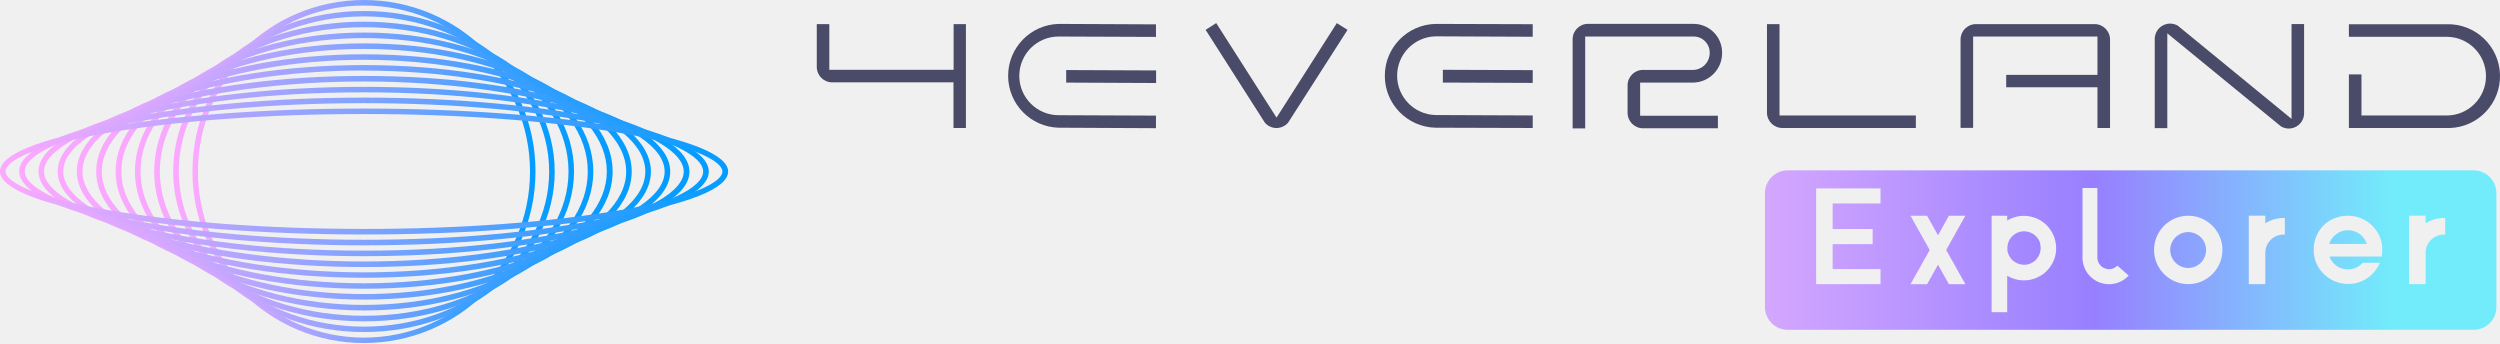
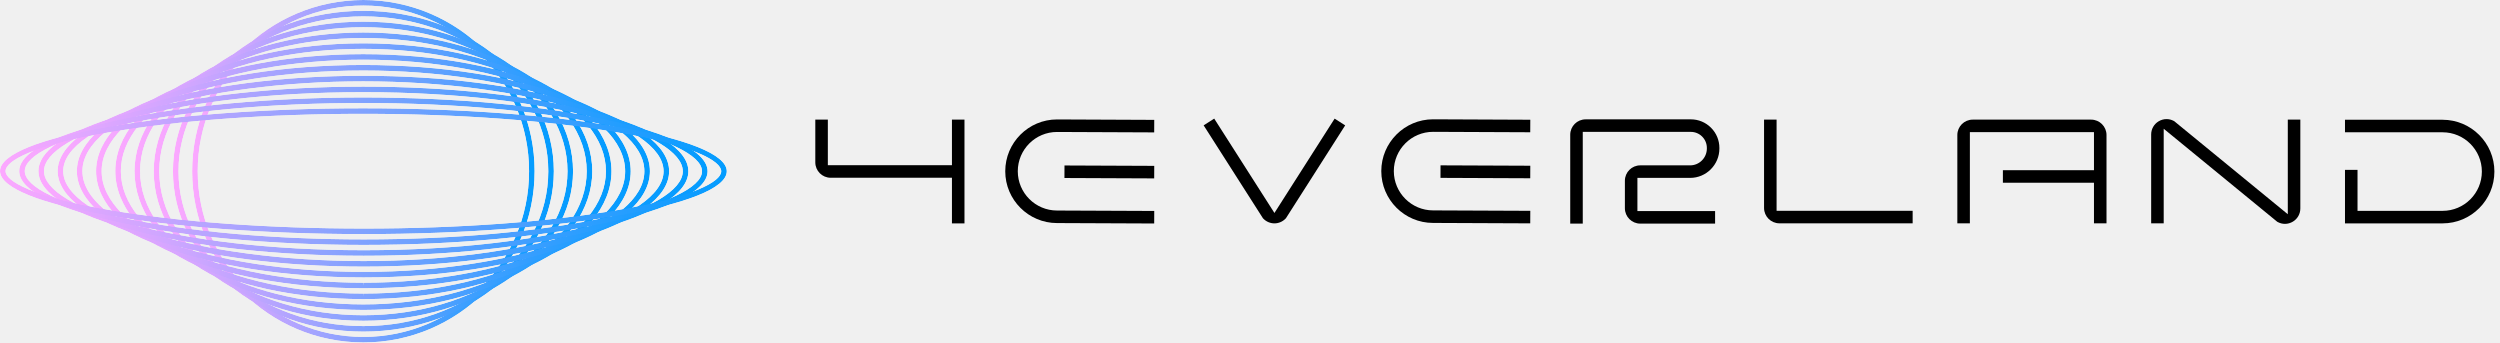
- <svg xmlns="http://www.w3.org/2000/svg" xmlns:xlink="http://www.w3.org/1999/xlink" id="图层_1" data-name="图层 1" viewBox="0 0 783.02 107.44">
+ <svg xmlns="http://www.w3.org/2000/svg" xmlns:xlink="http://www.w3.org/1999/xlink" width="219px" height="30px" viewBox="0 0 219 30" version="1.1">
  <defs>
-     <style>.cls-1{fill:#494b68;}.cls-2{fill:url(#未命名的渐变);}.cls-3{fill:url(#未命名的渐变_2);}.cls-4{fill:url(#未命名的渐变_3);}.cls-5{fill:url(#未命名的渐变_4);}.cls-6{fill:url(#未命名的渐变_5);}.cls-7{fill:url(#未命名的渐变_6);}.cls-8{fill:url(#未命名的渐变_7);}.cls-9{fill:url(#未命名的渐变_8);}.cls-10{fill:url(#未命名的渐变_9);}.cls-11{fill:url(#未命名的渐变_10);}.cls-12{fill:url(#未命名的渐变_11);}.cls-13{fill:url(#未命名的渐变_60);}</style>
-     <linearGradient id="未命名的渐变" x1="165.66" y1="1403.28" x2="273.1" y2="1403.28" gradientTransform="translate(-105.39 -1349.56)" gradientUnits="userSpaceOnUse">
-       <stop offset="0" stop-color="#fda9ff" />
-       <stop offset="1" stop-color="#039cff" />
+     <path d="M15,0 C6.729,0 0,6.729 0,15 L0,15 C0,23.271 6.729,30 15,30 L15,30 C23.271,30 30,23.271 30,15 L30,15 C30,6.729 23.271,0 15,0 Z M0.487,15 C0.487,6.998 6.998,0.487 15,0.487 L15,0.487 C23.003,0.487 29.513,6.998 29.513,15 L29.513,15 C29.513,23.002 23.003,29.513 15,29.513 L15,29.513 C6.998,29.513 0.487,23.002 0.487,15 L0.487,15 Z" id="path-7_mb1fgeqt-1" />
+     <linearGradient x1="-0%" y1="50%" x2="100%" y2="50%" id="linearGradient-7_mb1fgeqt-3">
+       <stop stop-color="#FDA8FF" offset="0%" />
+       <stop stop-color="#029CFF" offset="100%" />
    </linearGradient>
-     <linearGradient id="未命名的渐变_2" x1="159.63" y1="1403.28" x2="279.13" y2="1403.28" xlink:href="#未命名的渐变" />
-     <linearGradient id="未命名的渐变_3" x1="153.67" y1="1403.27" x2="285.18" y2="1403.27" xlink:href="#未命名的渐变" />
-     <linearGradient id="未命名的渐变_4" x1="147.64" y1="1403.27" x2="291.26" y2="1403.27" xlink:href="#未命名的渐变" />
-     <linearGradient id="未命名的渐变_5" x1="141.61" y1="1403.27" x2="297.26" y2="1403.27" xlink:href="#未命名的渐变" />
-     <linearGradient id="未命名的渐变_6" x1="135.52" y1="1403.28" x2="303.25" y2="1403.28" xlink:href="#未命名的渐变" />
-     <linearGradient id="未命名的渐变_7" x1="129.45" y1="1403.25" x2="309.26" y2="1403.25" xlink:href="#未命名的渐变" />
-     <linearGradient id="未命名的渐变_8" x1="123.45" y1="1403.27" x2="315.31" y2="1403.27" xlink:href="#未命名的渐变" />
-     <linearGradient id="未命名的渐变_9" x1="117.45" y1="1403.28" x2="321.33" y2="1403.28" xlink:href="#未命名的渐变" />
-     <linearGradient id="未命名的渐变_10" x1="111.39" y1="1403.26" x2="327.38" y2="1403.26" xlink:href="#未命名的渐变" />
-     <linearGradient id="未命名的渐变_11" x1="105.39" y1="1403.28" x2="333.45" y2="1403.28" xlink:href="#未命名的渐变" />
-     <linearGradient id="未命名的渐变_60" x1="552.8" y1="78.33" x2="781.89" y2="78.33" gradientUnits="userSpaceOnUse">
-       <stop offset="0" stop-color="#d4a7ff" />
-       <stop offset="0.45" stop-color="#977fff" />
-       <stop offset="0.86" stop-color="#72ecfb" />
+     <path d="M2.30244673e-15,14.05 C2.30244673e-15,21.799 7.484,28.102 16.685,28.102 L16.685,28.102 L16.686,27.859 L16.686,28.102 C25.884,28.102 33.367,21.8 33.367,14.052 L33.367,14.052 C33.367,6.304 25.883,0 16.682,0 L16.682,0 C7.483,0 2.30244673e-15,6.303 2.30244673e-15,14.05 L2.30244673e-15,14.05 Z M16.684,27.615 C7.753,27.615 0.487,21.53 0.487,14.05 L0.487,14.05 C0.487,6.571 7.752,0.487 16.684,0.487 L16.684,0.487 C25.614,0.487 32.88,6.572 32.88,14.052 L32.88,14.052 C32.88,21.531 25.615,27.615 16.686,27.615 L16.686,27.615 L16.686,27.859 L16.684,27.615 Z" id="path-7_mb1fgeqt-4" />
+     <linearGradient x1="-4.85568891e-07%" y1="50%" x2="100%" y2="50%" id="linearGradient-7_mb1fgeqt-6">
+       <stop stop-color="#FDA8FF" offset="0%" />
+       <stop stop-color="#029CFF" offset="100%" />
+     </linearGradient>
+     <path d="M-2.30244673e-15,13.1 C-2.30244673e-15,20.326 8.239,26.204 18.367,26.204 L18.367,26.204 L18.371,26.204 C28.496,26.204 36.734,20.327 36.734,13.104 L36.734,13.104 C36.734,5.878 28.494,0 18.363,0 L18.363,0 C8.237,0 -2.30244673e-15,5.877 -2.30244673e-15,13.1 M0.487,13.1 C0.487,6.145 8.506,0.487 18.367,0.487 L18.367,0.487 C28.226,0.487 36.247,6.147 36.247,13.104 L36.247,13.104 C36.247,20.059 28.228,25.717 18.371,25.717 L18.371,25.717 L18.367,25.717 C8.508,25.717 0.487,20.057 0.487,13.1" id="path-7_mb1fgeqt-7" />
+     <linearGradient x1="0%" y1="50%" x2="100%" y2="50%" id="linearGradient-7_mb1fgeqt-9">
+       <stop stop-color="#FDA8FF" offset="0%" />
+       <stop stop-color="#029CFF" offset="100%" />
+     </linearGradient>
+     <path d="M-2.30244673e-15,12.151 C-2.30244673e-15,18.854 8.995,24.307 20.051,24.307 L20.051,24.307 L20.058,24.307 C31.109,24.307 40.1,18.856 40.1,12.156 L40.1,12.156 C40.1,5.453 31.106,0 20.044,0 L20.044,0 C8.991,0 -2.30244673e-15,5.451 -2.30244673e-15,12.151 M0.487,12.151 C0.487,5.72 9.26,0.487 20.051,0.487 L20.051,0.487 C30.837,0.487 39.613,5.722 39.613,12.156 L39.613,12.156 C39.613,18.587 30.841,23.82 20.058,23.82 L20.058,23.82 L20.051,23.82 C9.263,23.82 0.487,18.585 0.487,12.151" id="path-7_mb1fgeqt-10" />
+     <linearGradient x1="-0%" y1="50%" x2="99.999%" y2="50%" id="linearGradient-7_mb1fgeqt-12">
+       <stop stop-color="#FDA8FF" offset="0%" />
+       <stop stop-color="#029CFF" offset="100%" />
+     </linearGradient>
+     <path d="M-2.30244673e-15,11.201 C-2.30244673e-15,17.381 9.75,22.409 21.734,22.409 L21.734,22.409 L21.745,22.409 C33.723,22.409 43.467,17.384 43.467,11.208 L43.467,11.208 C43.467,5.028 33.717,0 21.722,0 L21.722,0 C9.745,0 -2.30244673e-15,5.025 -2.30244673e-15,11.201 L-2.30244673e-15,11.201 Z M21.734,21.922 C16.053,21.922 10.695,20.778 6.649,18.701 L6.649,18.701 C2.675,16.662 0.487,13.998 0.487,11.201 L0.487,11.201 C0.487,8.406 2.674,5.744 6.646,3.706 L6.646,3.706 C10.689,1.63 16.044,0.487 21.734,0.487 L21.734,0.487 C27.415,0.487 32.772,1.631 36.817,3.708 L36.817,3.708 C40.792,5.748 42.979,8.411 42.979,11.208 L42.979,11.208 C42.979,14.003 40.792,16.665 36.821,18.704 L36.821,18.704 C32.777,20.779 27.423,21.922 21.745,21.922 L21.745,21.922 L21.745,22.166 L21.734,21.922 Z" id="path-7_mb1fgeqt-13" />
+     <linearGradient x1="-0%" y1="50%" x2="100%" y2="50%" id="linearGradient-7_mb1fgeqt-15">
+       <stop stop-color="#FDA8FF" offset="0%" />
+       <stop stop-color="#029CFF" offset="100%" />
+     </linearGradient>
+     <path d="M0,10.251 C0,15.909 10.505,20.511 23.417,20.511 L23.417,20.511 L23.435,20.511 C36.337,20.511 46.834,15.912 46.834,10.26 L46.834,10.26 C46.834,4.602 36.329,0 23.401,0 L23.401,0 C10.498,0 0,4.599 0,10.251 L0,10.251 Z M23.417,20.024 C10.988,20.024 0.487,15.548 0.487,10.251 L0.487,10.251 C0.487,4.958 10.98,0.487 23.417,0.487 L23.417,0.487 C35.847,0.487 46.347,4.962 46.347,10.26 L46.347,10.26 C46.347,15.553 35.854,20.024 23.435,20.024 L23.435,20.024 L23.435,20.268 L23.417,20.024 Z" id="path-7_mb1fgeqt-16" />
+     <linearGradient x1="0%" y1="50%" x2="100%" y2="50%" id="linearGradient-7_mb1fgeqt-18">
+       <stop stop-color="#FDA8FF" offset="0%" />
+       <stop stop-color="#029CFF" offset="100%" />
+     </linearGradient>
+     <path d="M2.30244673e-15,9.302 C2.30244673e-15,14.436 11.26,18.613 25.101,18.613 L25.101,18.613 L25.125,18.613 C38.951,18.613 50.2,14.441 50.2,9.311 L50.2,9.311 C50.2,4.178 38.941,0 25.078,0 L25.078,0 C11.25,0 2.30244673e-15,4.173 2.30244673e-15,9.302 M0.487,9.302 C0.487,4.524 11.748,0.487 25.101,0.487 L25.101,0.487 C38.442,0.487 49.713,4.528 49.713,9.311 L49.713,9.311 C49.713,14.09 38.453,18.126 25.125,18.126 L25.125,18.126 L25.101,18.126 C11.759,18.126 0.487,14.085 0.487,9.302" id="path-7_mb1fgeqt-19" />
+     <linearGradient x1="0%" y1="50%" x2="100%" y2="50%" id="linearGradient-7_mb1fgeqt-21">
+       <stop stop-color="#FDA8FF" offset="0%" />
+       <stop stop-color="#029CFF" offset="100%" />
+     </linearGradient>
+     <path d="M26.751,0 C19.707,0 13.024,0.87 7.934,2.449 L7.934,2.449 C2.818,4.037 -1.15122337e-15,6.133 -1.15122337e-15,8.352 L-1.15122337e-15,8.352 C-1.15122337e-15,10.574 2.822,12.673 7.945,14.263 L7.945,14.263 C13.041,15.844 19.732,16.715 26.784,16.716 L26.784,16.716 L26.816,16.716 C33.86,16.716 40.542,15.846 45.632,14.267 L45.632,14.267 C50.749,12.679 53.566,10.582 53.566,8.363 L53.566,8.363 C53.566,6.142 50.745,4.043 45.622,2.453 L45.622,2.453 C40.525,0.871 33.836,0 26.784,0 L26.784,0 L26.751,0 Z M0.487,8.352 C0.487,4.162 12.76,0.487 26.751,0.487 L26.751,0.487 L26.784,0.487 C40.792,0.487 53.079,4.168 53.079,8.363 L53.079,8.363 C53.079,12.553 40.807,16.229 26.816,16.229 L26.816,16.229 L26.784,16.229 C12.776,16.228 0.487,12.548 0.487,8.352 L0.487,8.352 Z" id="path-7_mb1fgeqt-22" />
+     <linearGradient x1="6.03721538e-05%" y1="50.001%" x2="100%" y2="50.001%" id="linearGradient-7_mb1fgeqt-24">
+       <stop stop-color="#FDA8FF" offset="0%" />
+       <stop stop-color="#029CFF" offset="100%" />
+     </linearGradient>
+     <path d="M28.424,0 C20.958,0 13.859,0.773 8.435,2.177 L8.435,2.177 C2.995,3.584 1.15122337e-15,5.44 1.15122337e-15,7.402 L1.15122337e-15,7.402 C1.15122337e-15,9.367 3.001,11.226 8.449,12.637 L8.449,12.637 C13.882,14.043 20.992,14.817 28.468,14.817 L28.468,14.817 L28.512,14.817 C35.977,14.817 43.074,14.045 48.498,12.64 L48.498,12.64 C53.938,11.233 56.934,9.377 56.934,7.415 L56.934,7.415 C56.934,5.45 53.933,3.591 48.484,2.181 L48.484,2.181 C43.051,0.774 35.943,0 28.468,0 L28.468,0 L28.424,0 Z M0.487,7.402 C0.487,4.131 11.96,0.487 28.424,0.487 L28.424,0.487 L28.468,0.487 C44.956,0.487 56.446,4.138 56.446,7.415 L56.446,7.415 C56.446,10.686 44.974,14.33 28.512,14.33 L28.512,14.33 L28.468,14.33 C11.978,14.33 0.487,10.679 0.487,7.402 L0.487,7.402 Z" id="path-7_mb1fgeqt-25" />
+     <linearGradient x1="5.69724358e-05%" y1="50%" x2="100%" y2="50%" id="linearGradient-7_mb1fgeqt-27">
+       <stop stop-color="#FDA8FF" offset="0%" />
+       <stop stop-color="#029CFF" offset="100%" />
+     </linearGradient>
+     <path d="M30.09,0 C13.78,0 2.30244673e-15,2.955 2.30244673e-15,6.453 L2.30244673e-15,6.453 C2.30244673e-15,9.958 13.808,12.919 30.151,12.919 L30.151,12.919 L30.211,12.919 C46.521,12.919 60.3,9.965 60.3,6.467 L60.3,6.467 C60.3,2.962 46.494,0 30.151,0 L30.151,0 L30.09,0 Z M9.054,10.534 C3.69,9.39 0.487,7.865 0.487,6.453 L0.487,6.453 C0.487,5.043 3.682,3.522 9.034,2.381 L9.034,2.381 C14.768,1.16 22.246,0.487 30.09,0.487 L30.09,0.487 L30.151,0.487 C38.009,0.487 45.5,1.162 51.246,2.386 L51.246,2.386 C56.61,3.529 59.813,5.055 59.813,6.467 L59.813,6.467 C59.813,7.876 56.617,9.398 51.265,10.538 L51.265,10.538 C45.532,11.76 38.054,12.433 30.211,12.433 L30.211,12.433 L30.151,12.433 C22.293,12.433 14.8,11.758 9.054,10.534 L9.054,10.534 Z" id="path-7_mb1fgeqt-28" />
+     <linearGradient x1="-5.37383052e-05%" y1="50%" x2="100%" y2="50%" id="linearGradient-7_mb1fgeqt-30">
+       <stop stop-color="#FDA8FF" offset="0%" />
+       <stop stop-color="#029CFF" offset="100%" />
+     </linearGradient>
+     <path d="M31.754,2.30244673e-15 C14.541,2.30244673e-15 0,2.52 0,5.503 L0,5.503 C0,8.494 14.578,11.022 31.835,11.022 L31.835,11.022 L31.916,11.022 C49.126,11.022 63.666,8.502 63.666,5.519 L63.666,5.519 C63.666,2.528 49.09,2.30244673e-15 31.835,2.30244673e-15 L31.835,2.30244673e-15 L31.754,2.30244673e-15 Z M9.538,8.903 C2.865,7.753 0.487,6.393 0.487,5.503 L0.487,5.503 C0.487,4.616 2.858,3.26 9.512,2.114 L9.512,2.114 C15.604,1.065 23.503,0.487 31.754,0.487 L31.754,0.487 L31.835,0.487 C40.102,0.487 48.02,1.067 54.129,2.12 L54.129,2.12 C60.802,3.269 63.179,4.629 63.179,5.519 L63.179,5.519 C63.179,6.406 60.808,7.762 54.155,8.908 L54.155,8.908 C48.063,9.957 40.165,10.535 31.916,10.535 L31.916,10.535 L31.835,10.535 C23.566,10.535 15.647,9.955 9.538,8.903 L9.538,8.903 Z" id="path-7_mb1fgeqt-31" />
+     <linearGradient x1="0%" y1="50.001%" x2="100%" y2="50.001%" id="linearGradient-7_mb1fgeqt-33">
+       <stop stop-color="#FDA8FF" offset="0%" />
+       <stop stop-color="#029CFF" offset="100%" />
    </linearGradient>
  </defs>
-   <path class="cls-1" d="M298.64,40.1V25.79h-38A4.82,4.82,0,0,1,255.82,21h0V7.55h3.93V21.86h38.93V7.55h3.85V40.1Z" transform="translate(0 0)" />
-   <path class="cls-1" d="M331.61,40a16.26,16.26,0,0,1,0-32.51l30.45.14v3.93l-30.49-.12a12.32,12.32,0,1,0,0,24.64l30.49.13v3.94Zm2.33-14.13V21.94l28.16.12V26Z" transform="translate(0 0)" />
-   <path class="cls-1" d="M399.82,40.1a4.86,4.86,0,0,1-3.48-1.48l-.14-.14L377.61,9.35l3.32-2.12,18.89,29.61L418.7,7.24l3.36,2.11L403.43,38.44l-.13.14A4.88,4.88,0,0,1,399.82,40.1Z" transform="translate(0 0)" />
-   <path class="cls-1" d="M449.59,40a16.26,16.26,0,0,1,0-32.51l30.47.09v3.93l-30.49-.13a12.33,12.33,0,0,0,0,24.65l30.49.13v3.93Zm2.32-14.14v-4l28.15.11v4Z" transform="translate(0 0)" />
-   <path class="cls-1" d="M514.59,40.18a4.84,4.84,0,0,1-4.82-4.83V26.72a4.82,4.82,0,0,1,4.82-4.82h15.65a5.29,5.29,0,0,0,5.25-5.28v-.18a5,5,0,0,0-5-5h-34V40.22h-3.93V12.29a4.82,4.82,0,0,1,4.82-4.82h33a9,9,0,0,1,9,9v.19a9.22,9.22,0,0,1-9.18,9.21H513.7V36.24h24.36v3.94Z" transform="translate(0 0)" />
-   <path class="cls-1" d="M558.26,40.09a4.82,4.82,0,0,1-4.83-4.81h0V7.55h3.93V36.16h42.7v3.93Z" transform="translate(0 0)" />
-   <path class="cls-1" d="M656.94,40.09V27.34H628.36v-3.9h28.58v-12H618V40.05h-3.94V12.38a4.83,4.83,0,0,1,4.83-4.83h37.17a4.84,4.84,0,0,1,4.82,4.83V40.09Z" transform="translate(0 0)" />
-   <path class="cls-1" d="M716.86,40.26a4.82,4.82,0,0,1-2.23-.56l-.18-.09L678.82,10.44V40.13h-3.94V12.22a4.81,4.81,0,0,1,4.79-4.83h0a4.92,4.92,0,0,1,2.25.55l.17.09,35.64,29.2V7.54h3.93v27.9a4.78,4.78,0,0,1-2.32,4.13A4.9,4.9,0,0,1,716.86,40.26Z" transform="translate(0 0)" />
-   <path class="cls-1" d="M735.69,40.1V23.31h3.94V36.17h26.68a12.32,12.32,0,1,0,0-24.64H735.69V7.59h30.62a16.26,16.26,0,0,1,.9,32.51H735.69Z" transform="translate(0 0)" />
-   <path class="cls-2" d="M114,107.44a53.72,53.72,0,1,1,53.72-53.72h0A53.77,53.77,0,0,1,114,107.44Zm0-105.7a52,52,0,1,0,52,52h0A52,52,0,0,0,114,1.74Z" transform="translate(0 0)" />
-   <path class="cls-3" d="M114,104v-1.7c32,0,58-21.8,58-48.58S146,5.14,114,5.14,56,26.93,56,53.71s26,48.58,58,48.59V104c-33,0-59.76-22.58-59.76-50.33S81.06,3.44,114,3.44,173.74,26,173.74,53.77,146.94,104,114,104Z" transform="translate(0 0)" />
-   <path class="cls-4" d="M114.06,100.64h0c-36.27,0-65.78-21-65.78-46.93S77.73,6.79,114,6.79s65.79,21,65.79,46.93S150.27,100.64,114.06,100.64Zm0-92.11c-35.31,0-64,20.27-64,45.18s28.67,45.19,64,45.19h0c35.3,0,64-20.27,64-45.18S149.35,8.53,114.06,8.53Z" transform="translate(0 0)" />
-   <path class="cls-5" d="M114.06,97.24h0c-39.59,0-71.81-19.53-71.81-43.54S74.45,10.19,114,10.19s71.83,19.53,71.83,43.53S153.6,97.24,114.06,97.24Zm0-85.31C75.38,11.93,44,30.67,44,53.7s31.43,41.8,70.1,41.8h0c38.62,0,70-18.74,70-41.78S152.66,11.93,114.06,11.93Z" transform="translate(0 0)" />
-   <path class="cls-6" d="M114.06,93.84h0c-42.92,0-77.84-18-77.84-40.14S71.06,13.58,114,13.58s77.88,18,77.88,40.14S156.93,93.84,114.06,93.84Zm0-78.51c-20.37,0-39.55,4.09-54,11.53C45.8,34.16,38,43.69,38,53.7s7.84,19.56,22.09,26.86C74.53,88,93.72,92.1,114.06,92.1h0c20.34,0,39.51-4.1,54-11.53,14.2-7.3,22-16.84,22-26.85s-7.8-19.55-22-26.86C153.56,19.44,134.37,15.33,114.06,15.33Z" transform="translate(0 0)" />
-   <path class="cls-7" d="M114.06,90.44H114C67.75,90.44,30.13,74,30.13,53.7S67.72,17,113.93,17s83.93,16.47,83.93,36.73S160.27,90.44,114.06,90.44ZM114,18.73c-44.54,0-82.12,16-82.12,35s37.61,35,82.12,35l.06.87v-.87c44.49,0,82.06-16,82.06-35s-37.59-35-82.13-35Z" transform="translate(0 0)" />
-   <path class="cls-8" d="M114.06,87H114C64.42,87,24.06,72,24.06,53.69s40.29-33.31,89.81-33.31,90,15,90,33.35S163.6,87,114.06,87ZM114,22.08c-47.83,0-88.16,14.46-88.16,31.57S66.21,85.3,114,85.3h.06c47.73,0,88.06-14.46,88.06-31.57S161.78,22.12,114,22.12Z" transform="translate(0 0)" />
-   <path class="cls-9" d="M114.11,83.64H114c-25.26,0-49.23-3.12-67.48-8.78S18.06,61.64,18.06,53.69s10.1-15.46,28.43-21.14,42.16-8.77,67.39-8.77H114c25.25,0,49.21,3.12,67.46,8.78s28.46,13.21,28.46,21.17-10.1,15.45-28.42,21.14S139.34,83.64,114.11,83.64Zm-.23-58.12c-50.11,0-94.07,13.16-94.07,28.17S63.81,81.9,114,81.9h.11c50.11,0,94.06-13.17,94.06-28.17s-44-28.21-94.17-28.21Z" transform="translate(0 0)" />
-   <path class="cls-10" d="M114.15,80.24H114c-26.78,0-52.24-2.77-71.7-7.81S12.06,60.72,12.06,53.68,22.77,40,42.25,35s44.85-7.8,71.59-7.8H114c26.77,0,52.23,2.78,71.68,7.81s30.26,11.71,30.26,18.75-10.72,13.71-30.21,18.71S140.89,80.24,114.15,80.24Zm-.31-51.32c-59,0-100.06,13-100.06,24.76S54.94,78.5,114,78.5h.15c59,0,100-13.06,100-24.77S173.06,28.92,114,28.92Z" transform="translate(0 0)" />
-   <path class="cls-11" d="M114.21,76.84H114C55.46,76.84,6,66.23,6,53.68S55.35,30.57,113.77,30.57H114c58.53,0,108,10.61,108,23.16S172.63,76.84,114.21,76.84Zm-.43-44.53c-28.1,0-54.88,2.41-75.41,6.79C19.2,43.18,7.76,48.63,7.76,53.68S19.23,64.2,38.44,68.3C59,72.68,85.85,75.1,114,75.1h.21c28.09,0,54.87-2.41,75.41-6.79,19.17-4.08,30.61-9.53,30.61-14.58s-11.47-10.52-30.7-14.61C169,34.73,142.12,32.31,114,32.31Z" transform="translate(0 0)" />
-   <path class="cls-12" d="M114.29,73.44H114c-61.81,0-114-9-114-19.77S52.06,34,113.73,34h.33c61.75,0,114,9,114,19.73S175.93,73.44,114.29,73.44Zm-.58-37.73c-29.55,0-57.84,2.07-79.66,5.83-23.83,4.1-32.32,9-32.32,12.13s8.51,8.06,32.41,12.18C56.06,69.62,84.38,71.7,114,71.7h.29c29.54,0,57.83-2.07,79.65-5.83,23.83-4.1,32.32-9,32.32-12.14s-8.52-8.06-32.42-12.17C172,37.79,143.61,35.71,114,35.71Z" transform="translate(0 0)" />
-   <path class="cls-13" d="M639,76.49a5.25,5.25,0,0,1-3.87,6.32h0c-.21,0-.42.08-.61.11a4.08,4.08,0,0,1-.61,0,4.83,4.83,0,0,1-1.42-.21,4.93,4.93,0,0,1-1.32-.59,4.7,4.7,0,0,1-1.49-1.38,5.26,5.26,0,0,1-.86-1.84v0a3.15,3.15,0,0,1-.09-.42,3,3,0,0,1,0-.42v-.71a5.73,5.73,0,0,1,.23-1.26,4.74,4.74,0,0,1,.55-1.16,5,5,0,0,1,1.38-1.5,5.56,5.56,0,0,1,1.87-.84,5.25,5.25,0,0,1,2.05-.07,5.44,5.44,0,0,1,1.93.72,5.12,5.12,0,0,1,1.48,1.38,4.86,4.86,0,0,1,.84,1.85Zm100.24-3.08a6.12,6.12,0,0,0-3.82-1.3,5.66,5.66,0,0,0-3.77,1.3,6.08,6.08,0,0,0-2.14,3h11.82a5.74,5.74,0,0,0-.69-1.44A6.5,6.5,0,0,0,739.24,73.41Zm-53.89-.72a5.63,5.63,0,0,0-5.62,5.62,5.67,5.67,0,0,0,5.62,5.62,5.62,5.62,0,1,0,0-11.24Zm96.54-12.2V96.18a7.13,7.13,0,0,1-7.14,7.12H559.94a7.13,7.13,0,0,1-7.14-7.14V60.49a7.14,7.14,0,0,1,7.14-7.14H774.77A7.15,7.15,0,0,1,781.89,60.49ZM589,59H568.83V89H589V84.28H574V76.47h12.53V71.73H574v-8h15Zm20.56,19.3,5.68-10.16.31-.57h-5.15l-.11.19L607,73.7l-3.31-5.93-.13-.19H598.4l.31.57,5.68,10.16-5.68,10.14-.31.57h5.15l.13-.19L607,82.92l3.31,5.91.11.19h5.15l-.31-.57Zm34.15-2.93a9.78,9.78,0,0,0-1.64-3.59,9.43,9.43,0,0,0-2.87-2.68A10,10,0,0,0,636.66,68a9.67,9.67,0,0,0-2.77-.4,11.22,11.22,0,0,0-1.15.06c-.39.06-.78.13-1.15.21h0a12.67,12.67,0,0,0-1.83.61c-.38.18-.74.38-1.09.59V67.58h-4.88v30.2h4.88V86.36a10.13,10.13,0,0,0,3.61,1.32,9.88,9.88,0,0,0,3.94-.13,10.68,10.68,0,0,0,3.6-1.63,10.17,10.17,0,0,0,2.68-2.9,9.7,9.7,0,0,0,1.39-3.68A10.17,10.17,0,0,0,643.72,75.38Zm23,10.91-.29-.23-3-2.64-.23-.19-.23.19,0,0a3.88,3.88,0,0,1-1.53.8,3.57,3.57,0,0,1-1.72,0,3.61,3.61,0,0,1-2-1.3,3.55,3.55,0,0,1-.8-2.26V58.88h-4.65V81.12h0a8.32,8.32,0,0,0,6.39,7.67,8.27,8.27,0,0,0,3.57.06,8.08,8.08,0,0,0,3.24-1.43,4.17,4.17,0,0,0,.53-.41,5.11,5.11,0,0,0,.48-.45Zm29.38-8a10.64,10.64,0,0,0-.84-4.17,10.92,10.92,0,0,0-5.7-5.7,10.77,10.77,0,0,0-8.34,0,10.83,10.83,0,0,0-5.7,5.7,10.77,10.77,0,0,0,0,8.34,10.92,10.92,0,0,0,5.7,5.7,10.77,10.77,0,0,0,8.34,0,11,11,0,0,0,5.7-5.7A10.64,10.64,0,0,0,696.06,78.31Zm19.54-10h-.39a11,11,0,0,0-3.32.51,10.74,10.74,0,0,0-2.41,1.11V67.54h-5.17V89h5.17V79.19a5.72,5.72,0,0,1,5.73-5.72h.39ZM746.15,78.5A10.29,10.29,0,0,0,743.3,71a10.56,10.56,0,0,0-6.47-3.34c-.44,0-.86-.09-1.28-.1h-.15a11.11,11.11,0,0,0-3.89.69,10.37,10.37,0,0,0-3.4,2,10.6,10.6,0,0,0-3.42,8.09v.21a9.93,9.93,0,0,0,.86,4,10.37,10.37,0,0,0,2.33,3.31,10.82,10.82,0,0,0,3.39,2.24,10.58,10.58,0,0,0,4.15.84,10.43,10.43,0,0,0,5.68-1.6,10.62,10.62,0,0,0,4-4.46l.28-.57H740l-.12.13a5.92,5.92,0,0,1-2.62,1.66,6.17,6.17,0,0,1-3.16.14,5.94,5.94,0,0,1-2.88-1.48,6.35,6.35,0,0,1-1.59-2.41H746l0-.34A10.94,10.94,0,0,0,746.15,78.5Zm19.7-10.21h-.4a10.9,10.9,0,0,0-3.31.51,10.35,10.35,0,0,0-2.41,1.11V67.54h-5.18V89h5.18V79.19a5.7,5.7,0,0,1,5.72-5.72h.4Z" transform="translate(0 0)" />
+   <g id="页面" stroke="none" stroke-width="1" fill="none" fill-rule="evenodd">
+     <g id="Scan" transform="translate(-60, -15)">
+       <g id="编组" transform="translate(60, 15)">
+         <g transform="translate(71.42104, 10.38962)" fill="currentColor">
+           <path d="M11.969,9.178 L11.969,5.182 L1.347,5.182 C0.604,5.182 0,4.578 0,3.835 L0,0.088 L1.098,0.088 L1.098,4.084 L11.969,4.084 L11.969,0.088 L13.067,0.088 L13.067,9.178 L11.969,9.178 Z" id="Fill-1" />
+           <path d="M21.824,5.204 L21.828,4.106 L29.691,4.14 L29.686,5.238 L21.824,5.204 Z M21.175,9.151 C18.673,9.151 16.639,7.114 16.639,4.612 C16.639,2.109 18.675,0.073 21.178,0.073 L29.691,0.111 L29.686,1.208 L21.175,1.171 C19.278,1.171 17.737,2.715 17.737,4.612 C17.737,6.509 19.28,8.053 21.178,8.053 L29.691,8.09 L29.686,9.188 L21.175,9.151 Z" id="Fill-3" />
+           <path d="M40.219,9.178 C39.854,9.178 39.5,9.027 39.248,8.765 L39.21,8.725 L34.018,0.591 L34.944,0 L40.219,8.266 L45.492,0.002 L46.417,0.593 L41.228,8.725 L41.19,8.764 C40.938,9.027 40.584,9.178 40.219,9.178" id="Fill-5" />
+           <path d="M54.765,5.192 L54.769,4.094 L62.633,4.128 L62.628,5.226 L54.765,5.192 Z M54.117,9.139 C51.614,9.139 49.58,7.103 49.58,4.6 C49.58,2.097 51.617,0.061 54.119,0.061 L62.633,0.099 L62.628,1.196 L54.117,1.159 C52.219,1.159 50.678,2.703 50.678,4.6 C50.678,6.497 52.222,8.041 54.119,8.041 L62.633,8.078 L62.628,9.176 L54.117,9.139 Z" id="Fill-7" />
+           <path d="M72.265,9.199 C71.523,9.199 70.919,8.595 70.919,7.852 L70.919,5.443 C70.919,4.7 71.523,4.096 72.265,4.096 L76.634,4.096 C77.442,4.096 78.1,3.434 78.1,2.62 L78.1,2.57 C78.1,2.194 77.954,1.841 77.688,1.575 C77.423,1.309 77.069,1.163 76.693,1.163 L67.229,1.164 L67.229,9.199 L66.131,9.199 L66.131,1.413 C66.131,0.671 66.735,0.066 67.478,0.066 L76.693,0.065 C77.363,0.065 77.991,0.326 78.464,0.799 C78.937,1.272 79.198,1.901 79.198,2.57 L79.198,2.62 C79.198,4.039 78.048,5.194 76.634,5.194 L72.016,5.194 L72.016,8.101 L78.821,8.101 L78.821,9.199 L72.265,9.199 Z" id="Fill-9" />
+           <path d="M84.457,9.174 C83.714,9.174 83.11,8.57 83.11,7.828 L83.11,0.09 L84.208,0.09 L84.208,8.077 L96.127,8.077 L96.127,9.174 L84.457,9.174 Z" id="Fill-11" />
+           <path d="M112.011,9.174 L112.011,5.616 L104.032,5.616 L104.032,4.518 L112.011,4.518 L112.011,1.187 L101.14,1.187 L101.14,9.174 L100.042,9.174 L100.042,1.436 C100.042,0.694 100.646,0.09 101.389,0.09 L111.762,0.09 C112.504,0.09 113.109,0.694 113.109,1.436 L113.109,9.174 L112.011,9.174 Z" id="Fill-13" />
+           <path d="M128.742,9.221 C128.526,9.221 128.316,9.169 128.119,9.066 L128.068,9.04 L118.119,0.888 L118.119,9.177 L117.021,9.177 L117.021,1.392 C117.021,0.918 117.264,0.487 117.669,0.241 C117.882,0.112 118.124,0.043 118.367,0.043 C118.584,0.043 118.793,0.095 118.99,0.198 L119.04,0.224 L128.99,8.376 L128.99,0.087 L130.088,0.087 L130.088,7.872 C130.088,8.347 129.845,8.777 129.44,9.023 C129.227,9.152 128.985,9.221 128.742,9.221" id="Fill-15" />
+           <path d="M134,9.178 L134,4.49 L135.098,4.49 L135.098,8.081 L142.549,8.081 C144.447,8.081 145.99,6.537 145.99,4.64 C145.99,2.743 144.447,1.199 142.549,1.199 L134,1.199 L134,0.101 L142.549,0.101 C145.052,0.101 147.088,2.137 147.088,4.64 C147.088,7.143 145.052,9.178 142.549,9.178 L134,9.178 Z" id="Fill-17" />
+         </g>
+         <g transform="translate(16.83261, 0)">
+           <mask id="mask-7_mb1fgeqt-2" fill="white">
+             <use xlink:href="#path-7_mb1fgeqt-1" />
+           </mask>
+           <g id="Clip-20" />
+           <path d="M15,0 C6.729,0 0,6.729 0,15 L0,15 C0,23.271 6.729,30 15,30 L15,30 C23.271,30 30,23.271 30,15 L30,15 C30,6.729 23.271,0 15,0 Z M0.487,15 C0.487,6.998 6.998,0.487 15,0.487 L15,0.487 C23.003,0.487 29.513,6.998 29.513,15 L29.513,15 C29.513,23.002 23.003,29.513 15,29.513 L15,29.513 C6.998,29.513 0.487,23.002 0.487,15 L0.487,15 Z" id="Fill-19" fill="url(#linearGradient-7_mb1fgeqt-3)" mask="url(#mask-7_mb1fgeqt-2)" />
+         </g>
+         <g transform="translate(15.14922, 0.948467)">
+           <mask id="mask-7_mb1fgeqt-5" fill="white">
+             <use xlink:href="#path-7_mb1fgeqt-4" />
+           </mask>
+           <g id="Clip-22" />
+           <path d="M2.30244673e-15,14.05 C2.30244673e-15,21.799 7.484,28.102 16.685,28.102 L16.685,28.102 L16.686,27.859 L16.686,28.102 C25.884,28.102 33.367,21.8 33.367,14.052 L33.367,14.052 C33.367,6.304 25.883,0 16.682,0 L16.682,0 C7.483,0 2.30244673e-15,6.303 2.30244673e-15,14.05 L2.30244673e-15,14.05 Z M16.684,27.615 C7.753,27.615 0.487,21.53 0.487,14.05 L0.487,14.05 C0.487,6.571 7.752,0.487 16.684,0.487 L16.684,0.487 C25.614,0.487 32.88,6.572 32.88,14.052 L32.88,14.052 C32.88,21.531 25.615,27.615 16.686,27.615 L16.686,27.615 L16.686,27.859 L16.684,27.615 Z" id="Fill-21" fill="url(#linearGradient-7_mb1fgeqt-6)" mask="url(#mask-7_mb1fgeqt-5)" />
+         </g>
+         <g transform="translate(13.46615, 1.897258)">
+           <mask id="mask-7_mb1fgeqt-8" fill="white">
+             <use xlink:href="#path-7_mb1fgeqt-7" />
+           </mask>
+           <g id="Clip-24" />
+           <path d="M-2.30244673e-15,13.1 C-2.30244673e-15,20.326 8.239,26.204 18.367,26.204 L18.367,26.204 L18.371,26.204 C28.496,26.204 36.734,20.327 36.734,13.104 L36.734,13.104 C36.734,5.878 28.494,0 18.363,0 L18.363,0 C8.237,0 -2.30244673e-15,5.877 -2.30244673e-15,13.1 M0.487,13.1 C0.487,6.145 8.506,0.487 18.367,0.487 L18.367,0.487 C28.226,0.487 36.247,6.147 36.247,13.104 L36.247,13.104 C36.247,20.059 28.228,25.717 18.371,25.717 L18.371,25.717 L18.367,25.717 C8.508,25.717 0.487,20.057 0.487,13.1" id="Fill-23" fill="url(#linearGradient-7_mb1fgeqt-9)" mask="url(#mask-7_mb1fgeqt-8)" />
+         </g>
+         <g transform="translate(11.78276, 2.8454)">
+           <mask id="mask-7_mb1fgeqt-11" fill="white">
+             <use xlink:href="#path-7_mb1fgeqt-10" />
+           </mask>
+           <g id="Clip-26" />
+           <path d="M-2.30244673e-15,12.151 C-2.30244673e-15,18.854 8.995,24.307 20.051,24.307 L20.051,24.307 L20.058,24.307 C31.109,24.307 40.1,18.856 40.1,12.156 L40.1,12.156 C40.1,5.453 31.106,0 20.044,0 L20.044,0 C8.991,0 -2.30244673e-15,5.451 -2.30244673e-15,12.151 M0.487,12.151 C0.487,5.72 9.26,0.487 20.051,0.487 L20.051,0.487 C30.837,0.487 39.613,5.722 39.613,12.156 L39.613,12.156 C39.613,18.587 30.841,23.82 20.058,23.82 L20.058,23.82 L20.051,23.82 C9.263,23.82 0.487,18.585 0.487,12.151" id="Fill-25" fill="url(#linearGradient-7_mb1fgeqt-12)" mask="url(#mask-7_mb1fgeqt-11)" />
+         </g>
+         <g transform="translate(10.0997, 3.793867)">
+           <mask id="mask-7_mb1fgeqt-14" fill="white">
+             <use xlink:href="#path-7_mb1fgeqt-13" />
+           </mask>
+           <g id="Clip-28" />
+           <path d="M-2.30244673e-15,11.201 C-2.30244673e-15,17.381 9.75,22.409 21.734,22.409 L21.734,22.409 L21.745,22.409 C33.723,22.409 43.467,17.384 43.467,11.208 L43.467,11.208 C43.467,5.028 33.717,0 21.722,0 L21.722,0 C9.745,0 -2.30244673e-15,5.025 -2.30244673e-15,11.201 L-2.30244673e-15,11.201 Z M21.734,21.922 C16.053,21.922 10.695,20.778 6.649,18.701 L6.649,18.701 C2.675,16.662 0.487,13.998 0.487,11.201 L0.487,11.201 C0.487,8.406 2.674,5.744 6.646,3.706 L6.646,3.706 C10.689,1.63 16.044,0.487 21.734,0.487 L21.734,0.487 C27.415,0.487 32.772,1.631 36.817,3.708 L36.817,3.708 C40.792,5.748 42.979,8.411 42.979,11.208 L42.979,11.208 C42.979,14.003 40.792,16.665 36.821,18.704 L36.821,18.704 C32.777,20.779 27.423,21.922 21.745,21.922 L21.745,21.922 L21.745,22.166 L21.734,21.922 Z" id="Fill-27" fill="url(#linearGradient-7_mb1fgeqt-15)" mask="url(#mask-7_mb1fgeqt-14)" />
+         </g>
+         <g transform="translate(8.416306, 4.742658)">
+           <mask id="mask-7_mb1fgeqt-17" fill="white">
+             <use xlink:href="#path-7_mb1fgeqt-16" />
+           </mask>
+           <g id="Clip-30" />
+           <path d="M0,10.251 C0,15.909 10.505,20.511 23.417,20.511 L23.417,20.511 L23.435,20.511 C36.337,20.511 46.834,15.912 46.834,10.26 L46.834,10.26 C46.834,4.602 36.329,0 23.401,0 L23.401,0 C10.498,0 0,4.599 0,10.251 L0,10.251 Z M23.417,20.024 C10.988,20.024 0.487,15.548 0.487,10.251 L0.487,10.251 C0.487,4.958 10.98,0.487 23.417,0.487 L23.417,0.487 C35.847,0.487 46.347,4.962 46.347,10.26 L46.347,10.26 C46.347,15.553 35.854,20.024 23.435,20.024 L23.435,20.024 L23.435,20.268 L23.417,20.024 Z" id="Fill-29" fill="url(#linearGradient-7_mb1fgeqt-18)" mask="url(#mask-7_mb1fgeqt-17)" />
+         </g>
+         <g transform="translate(6.732915, 5.691125)">
+           <mask id="mask-7_mb1fgeqt-20" fill="white">
+             <use xlink:href="#path-7_mb1fgeqt-19" />
+           </mask>
+           <g id="Clip-32" />
+           <path d="M2.30244673e-15,9.302 C2.30244673e-15,14.436 11.26,18.613 25.101,18.613 L25.101,18.613 L25.125,18.613 C38.951,18.613 50.2,14.441 50.2,9.311 L50.2,9.311 C50.2,4.178 38.941,0 25.078,0 L25.078,0 C11.25,0 2.30244673e-15,4.173 2.30244673e-15,9.302 M0.487,9.302 C0.487,4.524 11.748,0.487 25.101,0.487 L25.101,0.487 C38.442,0.487 49.713,4.528 49.713,9.311 L49.713,9.311 C49.713,14.09 38.453,18.126 25.125,18.126 L25.125,18.126 L25.101,18.126 C11.759,18.126 0.487,14.085 0.487,9.302" id="Fill-31" fill="url(#linearGradient-7_mb1fgeqt-21)" mask="url(#mask-7_mb1fgeqt-20)" />
+         </g>
+         <g transform="translate(5.049848, 6.639591)">
+           <mask id="mask-7_mb1fgeqt-23" fill="white">
+             <use xlink:href="#path-7_mb1fgeqt-22" />
+           </mask>
+           <g id="Clip-34" />
+           <path d="M26.751,0 C19.707,0 13.024,0.87 7.934,2.449 L7.934,2.449 C2.818,4.037 -1.15122337e-15,6.133 -1.15122337e-15,8.352 L-1.15122337e-15,8.352 C-1.15122337e-15,10.574 2.822,12.673 7.945,14.263 L7.945,14.263 C13.041,15.844 19.732,16.715 26.784,16.716 L26.784,16.716 L26.816,16.716 C33.86,16.716 40.542,15.846 45.632,14.267 L45.632,14.267 C50.749,12.679 53.566,10.582 53.566,8.363 L53.566,8.363 C53.566,6.142 50.745,4.043 45.622,2.453 L45.622,2.453 C40.525,0.871 33.836,0 26.784,0 L26.784,0 L26.751,0 Z M0.487,8.352 C0.487,4.162 12.76,0.487 26.751,0.487 L26.751,0.487 L26.784,0.487 C40.792,0.487 53.079,4.168 53.079,8.363 L53.079,8.363 C53.079,12.553 40.807,16.229 26.816,16.229 L26.816,16.229 L26.784,16.229 C12.776,16.228 0.487,12.548 0.487,8.352 L0.487,8.352 Z" id="Fill-33" fill="url(#linearGradient-7_mb1fgeqt-24)" mask="url(#mask-7_mb1fgeqt-23)" />
+         </g>
+         <g transform="translate(3.366457, 7.588382)">
+           <mask id="mask-7_mb1fgeqt-26" fill="white">
+             <use xlink:href="#path-7_mb1fgeqt-25" />
+           </mask>
+           <g id="Clip-36" />
+           <path d="M28.424,0 C20.958,0 13.859,0.773 8.435,2.177 L8.435,2.177 C2.995,3.584 1.15122337e-15,5.44 1.15122337e-15,7.402 L1.15122337e-15,7.402 C1.15122337e-15,9.367 3.001,11.226 8.449,12.637 L8.449,12.637 C13.882,14.043 20.992,14.817 28.468,14.817 L28.468,14.817 L28.512,14.817 C35.977,14.817 43.074,14.045 48.498,12.64 L48.498,12.64 C53.938,11.233 56.934,9.377 56.934,7.415 L56.934,7.415 C56.934,5.45 53.933,3.591 48.484,2.181 L48.484,2.181 C43.051,0.774 35.943,0 28.468,0 L28.468,0 L28.424,0 Z M0.487,7.402 C0.487,4.131 11.96,0.487 28.424,0.487 L28.424,0.487 L28.468,0.487 C44.956,0.487 56.446,4.138 56.446,7.415 L56.446,7.415 C56.446,10.686 44.974,14.33 28.512,14.33 L28.512,14.33 L28.468,14.33 C11.978,14.33 0.487,10.679 0.487,7.402 L0.487,7.402 Z" id="Fill-35" fill="url(#linearGradient-7_mb1fgeqt-27)" mask="url(#mask-7_mb1fgeqt-26)" />
+         </g>
+         <g transform="translate(1.683391, 8.536849)">
+           <mask id="mask-7_mb1fgeqt-29" fill="white">
+             <use xlink:href="#path-7_mb1fgeqt-28" />
+           </mask>
+           <g id="Clip-38" />
+           <path d="M30.09,0 C13.78,0 2.30244673e-15,2.955 2.30244673e-15,6.453 L2.30244673e-15,6.453 C2.30244673e-15,9.958 13.808,12.919 30.151,12.919 L30.151,12.919 L30.211,12.919 C46.521,12.919 60.3,9.965 60.3,6.467 L60.3,6.467 C60.3,2.962 46.494,0 30.151,0 L30.151,0 L30.09,0 Z M9.054,10.534 C3.69,9.39 0.487,7.865 0.487,6.453 L0.487,6.453 C0.487,5.043 3.682,3.522 9.034,2.381 L9.034,2.381 C14.768,1.16 22.246,0.487 30.09,0.487 L30.09,0.487 L30.151,0.487 C38.009,0.487 45.5,1.162 51.246,2.386 L51.246,2.386 C56.61,3.529 59.813,5.055 59.813,6.467 L59.813,6.467 C59.813,7.876 56.617,9.398 51.265,10.538 L51.265,10.538 C45.532,11.76 38.054,12.433 30.211,12.433 L30.211,12.433 L30.151,12.433 C22.293,12.433 14.8,11.758 9.054,10.534 L9.054,10.534 Z" id="Fill-37" fill="url(#linearGradient-7_mb1fgeqt-30)" mask="url(#mask-7_mb1fgeqt-29)" />
+         </g>
+         <g transform="translate(0, 9.485316)">
+           <mask id="mask-7_mb1fgeqt-32" fill="white">
+             <use xlink:href="#path-7_mb1fgeqt-31" />
+           </mask>
+           <g id="Clip-40" />
+           <path d="M31.754,2.30244673e-15 C14.541,2.30244673e-15 0,2.52 0,5.503 L0,5.503 C0,8.494 14.578,11.022 31.835,11.022 L31.835,11.022 L31.916,11.022 C49.126,11.022 63.666,8.502 63.666,5.519 L63.666,5.519 C63.666,2.528 49.09,2.30244673e-15 31.835,2.30244673e-15 L31.835,2.30244673e-15 L31.754,2.30244673e-15 Z M9.538,8.903 C2.865,7.753 0.487,6.393 0.487,5.503 L0.487,5.503 C0.487,4.616 2.858,3.26 9.512,2.114 L9.512,2.114 C15.604,1.065 23.503,0.487 31.754,0.487 L31.754,0.487 L31.835,0.487 C40.102,0.487 48.02,1.067 54.129,2.12 L54.129,2.12 C60.802,3.269 63.179,4.629 63.179,5.519 L63.179,5.519 C63.179,6.406 60.808,7.762 54.155,8.908 L54.155,8.908 C48.063,9.957 40.165,10.535 31.916,10.535 L31.916,10.535 L31.835,10.535 C23.566,10.535 15.647,9.955 9.538,8.903 L9.538,8.903 Z" id="Fill-39" fill="url(#linearGradient-7_mb1fgeqt-33)" mask="url(#mask-7_mb1fgeqt-32)" />
+         </g>
+       </g>
+     </g>
+   </g>
</svg>
